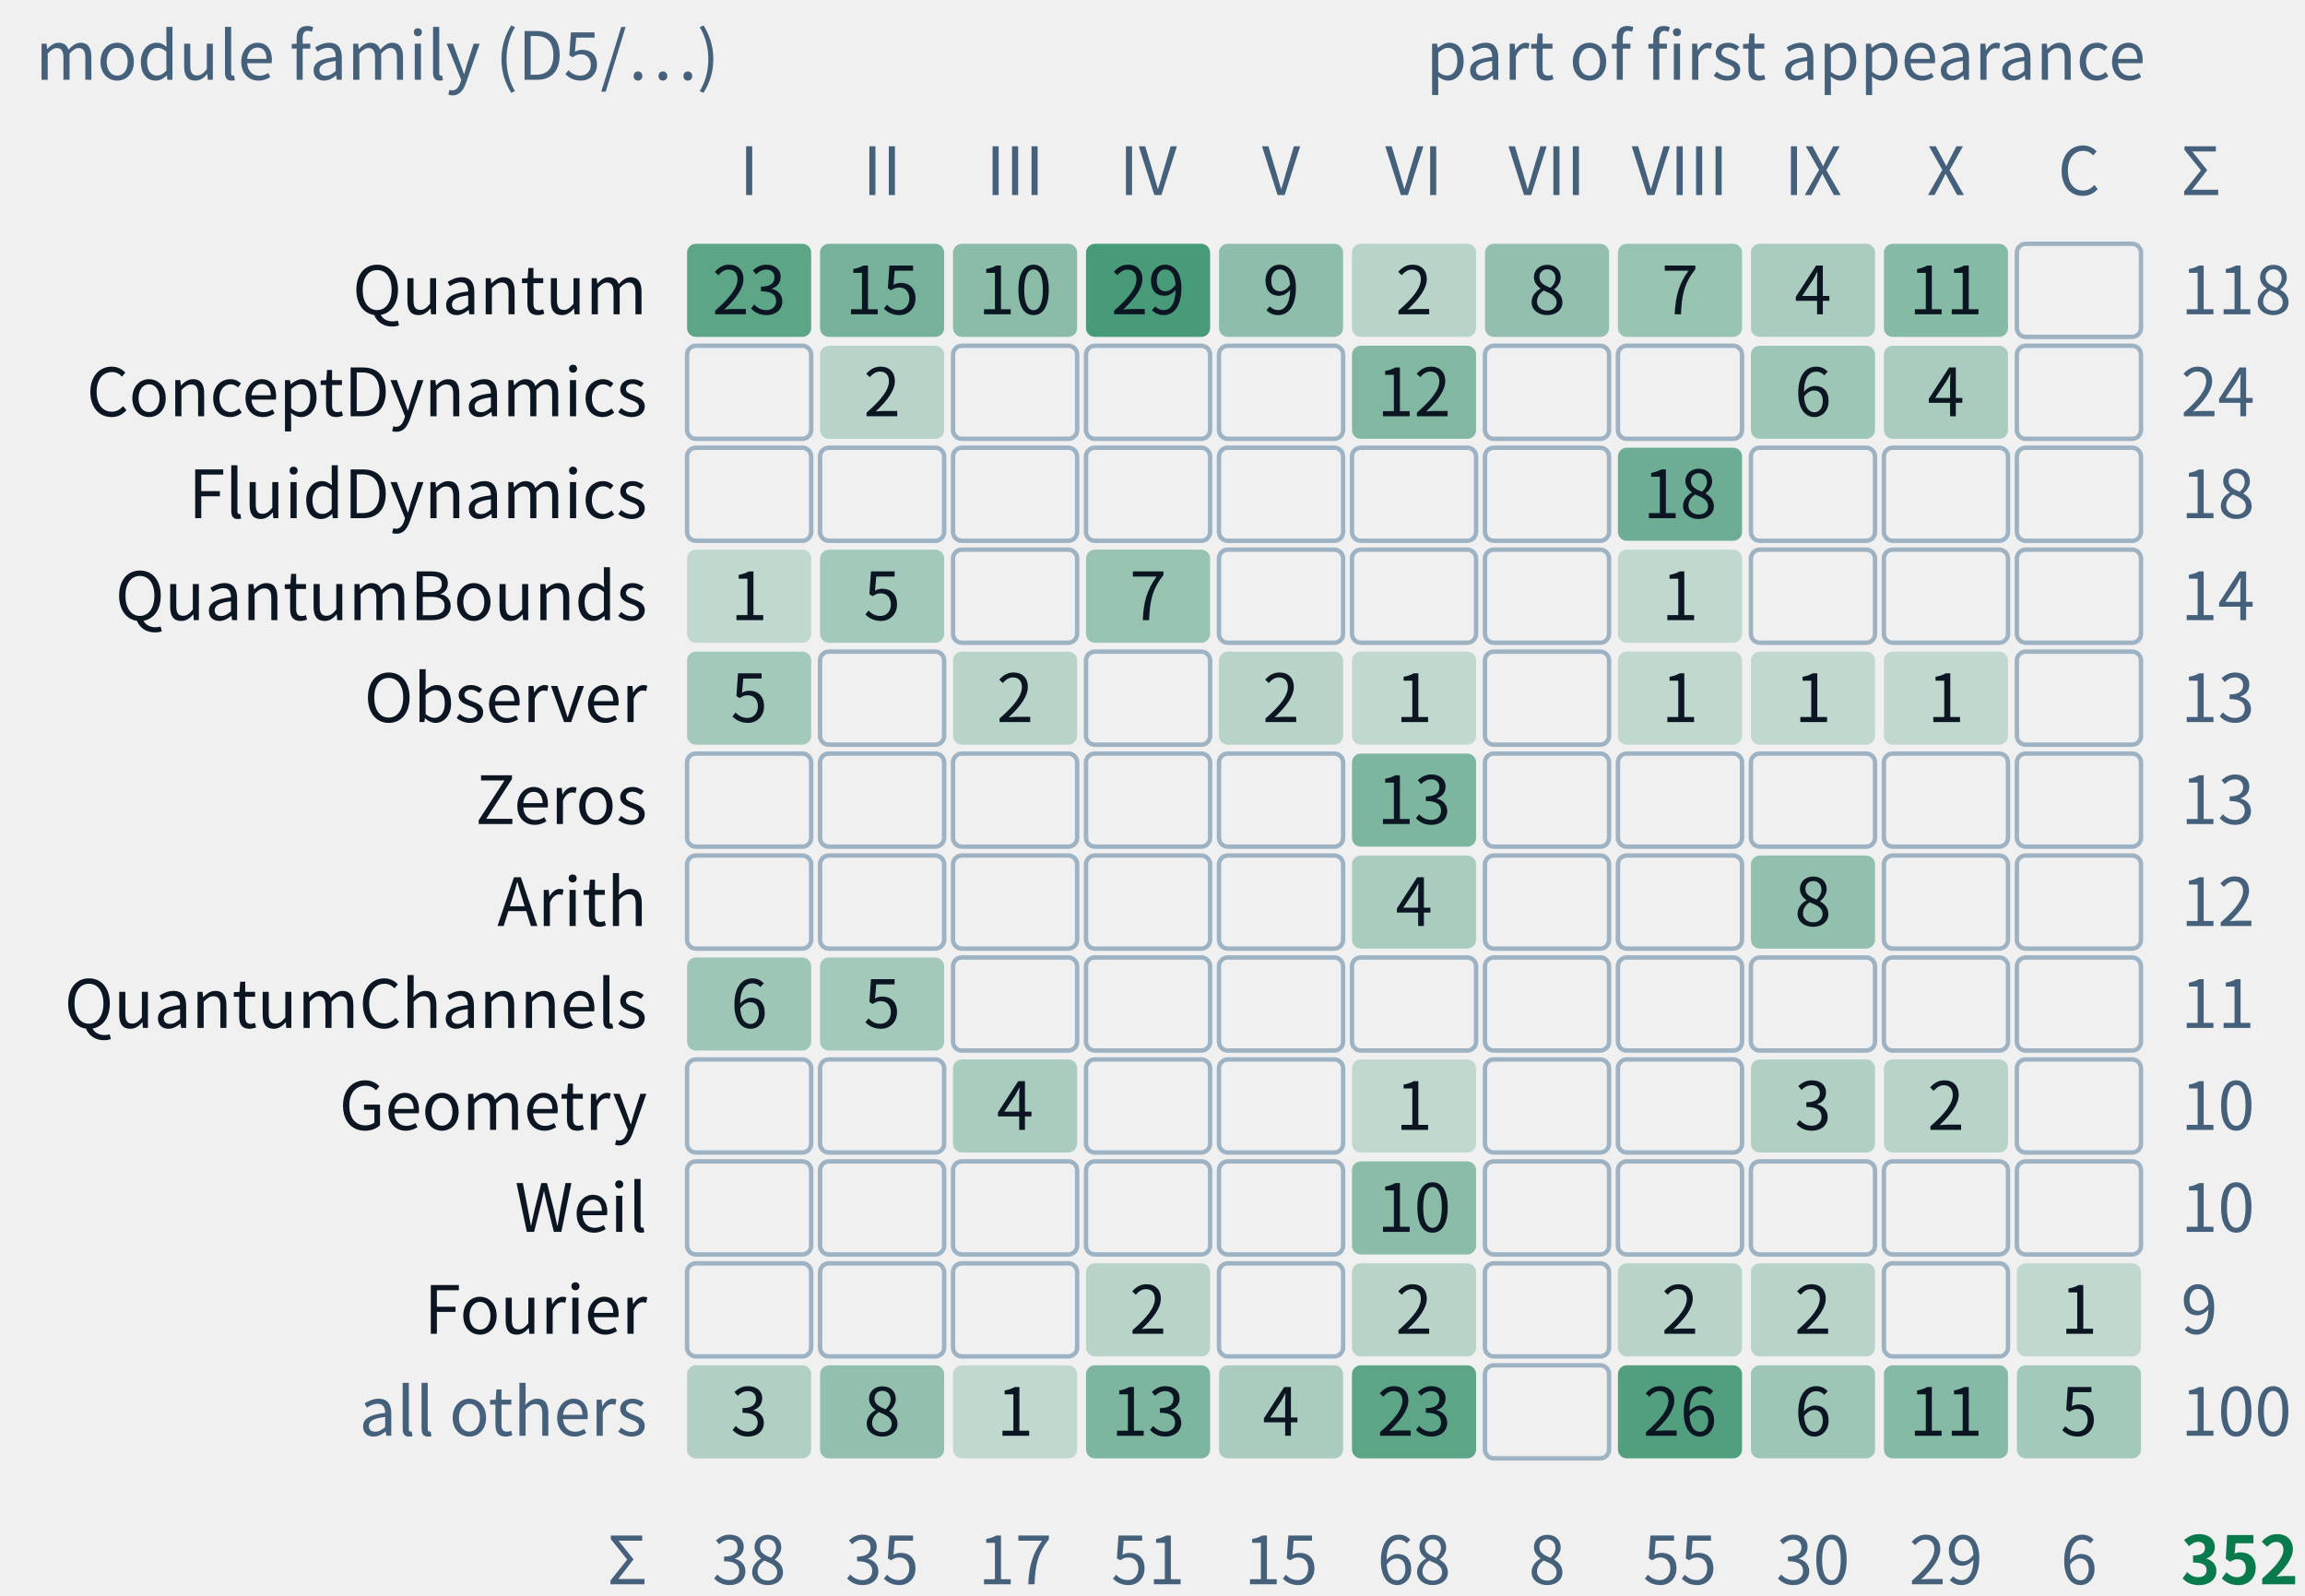
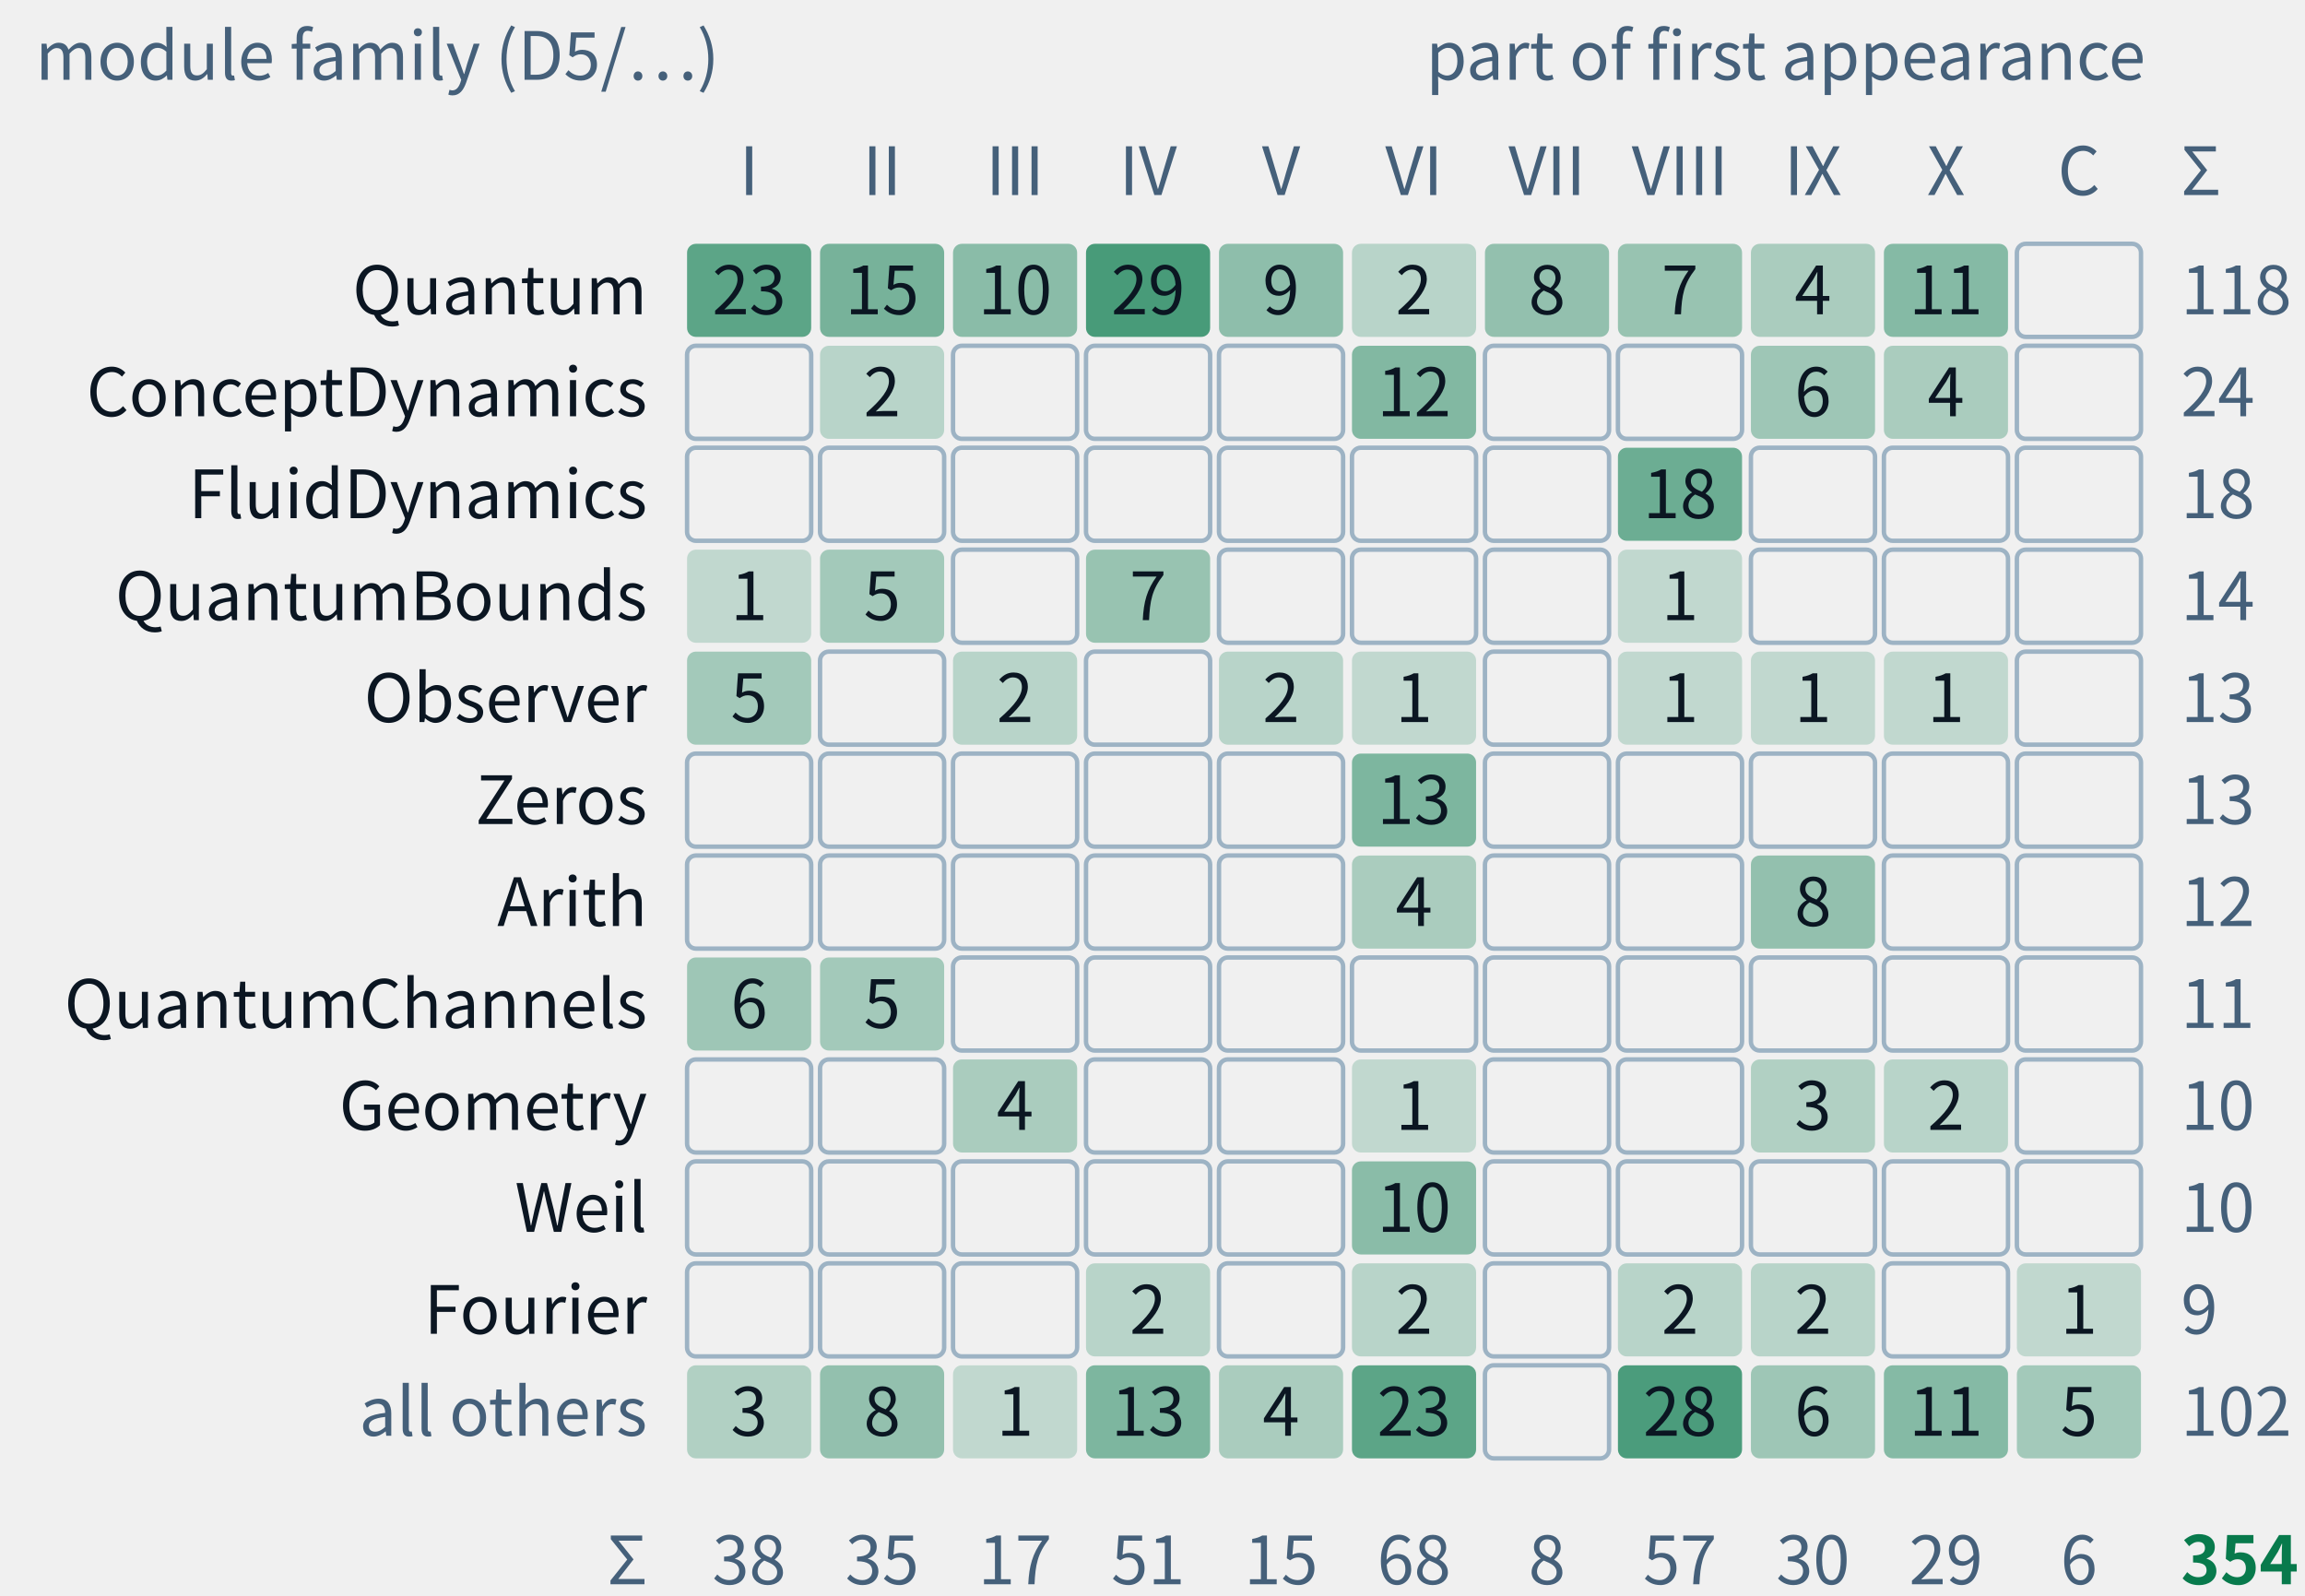
- <svg xmlns="http://www.w3.org/2000/svg" class="tr-fig" data-tr-fig="appc-modules-by-part" data-lang="en" viewBox="0 0 520 360" width="520" height="360" font-family="'Noto Sans SC', 'Noto Sans CJK SC', 'Source Sans 3', 'PingFang SC', 'Microsoft YaHei', system-ui, sans-serif" role="img" aria-label="Counts by module family and part of first appearance. Rows show Quantum, ConceptDynamics, FluidDynamics, QuantumBounds, Observer, Zeros, Arith, QuantumChannels, Geometry, Weil, Fourier and all others; columns show Parts I to X and the coda with appendices. Cells give counts, blanks mean zero; total 352. This is not a proof-dependency graph.">
+ <svg xmlns="http://www.w3.org/2000/svg" class="tr-fig" data-tr-fig="appc-modules-by-part" data-lang="en" viewBox="0 0 520 360" width="520" height="360" font-family="'Noto Sans SC', 'Noto Sans CJK SC', 'Source Sans 3', 'PingFang SC', 'Microsoft YaHei', system-ui, sans-serif" role="img" aria-label="Counts by module family and part of first appearance. Rows show Quantum, ConceptDynamics, FluidDynamics, QuantumBounds, Observer, Zeros, Arith, QuantumChannels, Geometry, Weil, Fourier and all others; columns show Parts I to X and the coda with appendices. Cells give counts, blanks mean zero; total 354. This is not a proof-dependency graph.">
  <style>.ts-ink{stroke:#0b1622}.tf-ink{fill:#0b1622}.ts-dim{stroke:#45607a}.tf-dim{fill:#45607a}.ts-faint{stroke:#9db3c4}.tf-faint{fill:#9db3c4}.ts-edge{stroke:#b9d0dd}.tf-edge{fill:#b9d0dd}.ts-hot{stroke:#5f9bb5}.tf-hot{fill:#5f9bb5}.ts-bg{stroke:#ffffff}.tf-bg{fill:#ffffff}.ts-panel{stroke:#eef5f9}.tf-panel{fill:#eef5f9}.ts-sheet{stroke:#f7fbfd}.tf-sheet{fill:#f7fbfd}.ts-cyan{stroke:#007c8a}.tf-cyan{fill:#007c8a}.ts-magenta{stroke:#b0128f}.tf-magenta{fill:#b0128f}.ts-amber{stroke:#946200}.tf-amber{fill:#946200}.ts-violet{stroke:#5a45c8}.tf-violet{fill:#5a45c8}.ts-ok{stroke:#087a4c}.tf-ok{fill:#087a4c}.ts-warn{stroke:#c21f3a}.tf-warn{fill:#c21f3a}.ts-blue{stroke:#1d5fd0}.tf-blue{fill:#1d5fd0}.ts-orange{stroke:#b85410}.tf-orange{fill:#b85410}.ts-sigma{stroke:#28405a}.tf-sigma{fill:#28405a}@media (prefers-color-scheme:dark){.ts-ink{stroke:#d4efff}.tf-ink{fill:#d4efff}.ts-dim{stroke:#6f8ea5}.tf-dim{fill:#6f8ea5}.ts-faint{stroke:#34506a}.tf-faint{fill:#34506a}.ts-edge{stroke:#143049}.tf-edge{fill:#143049}.ts-hot{stroke:#1f5d7c}.tf-hot{fill:#1f5d7c}.ts-bg{stroke:#03060c}.tf-bg{fill:#03060c}.ts-panel{stroke:#07101b}.tf-panel{fill:#07101b}.ts-sheet{stroke:#050c16}.tf-sheet{fill:#050c16}.ts-cyan{stroke:#19f0ff}.tf-cyan{fill:#19f0ff}.ts-magenta{stroke:#ff2fd0}.tf-magenta{fill:#ff2fd0}.ts-amber{stroke:#ffc83d}.tf-amber{fill:#ffc83d}.ts-violet{stroke:#9d8cff}.tf-violet{fill:#9d8cff}.ts-ok{stroke:#46ffb2}.tf-ok{fill:#46ffb2}.ts-warn{stroke:#ff5064}.tf-warn{fill:#ff5064}.ts-blue{stroke:#2a7bff}.tf-blue{fill:#2a7bff}.ts-orange{stroke:#ff8a3c}.tf-orange{fill:#ff8a3c}.ts-sigma{stroke:#cfe3ff}.tf-sigma{fill:#cfe3ff}}</style>
  <text class="tf-dim" x="8" y="18" font-size="15">module family (D5/…)</text>
  <text class="tf-dim" x="484" y="18" font-size="15" text-anchor="end">part of first appearance</text>
  <text class="tf-dim" x="169" y="44" font-size="15" text-anchor="middle">I</text>
  <text class="tf-dim" x="199" y="44" font-size="15" text-anchor="middle">II</text>
  <text class="tf-dim" x="229" y="44" font-size="15" text-anchor="middle">III</text>
  <text class="tf-dim" x="259" y="44" font-size="15" text-anchor="middle">IV</text>
  <text class="tf-dim" x="289" y="44" font-size="15" text-anchor="middle">V</text>
  <text class="tf-dim" x="319" y="44" font-size="15" text-anchor="middle">VI</text>
  <text class="tf-dim" x="349" y="44" font-size="15" text-anchor="middle">VII</text>
  <text class="tf-dim" x="379" y="44" font-size="15" text-anchor="middle">VIII</text>
  <text class="tf-dim" x="409" y="44" font-size="15" text-anchor="middle">IX</text>
  <text class="tf-dim" x="439" y="44" font-size="15" text-anchor="middle">X</text>
  <text class="tf-dim" x="469" y="44" font-size="15" text-anchor="middle">C</text>
  <text class="tf-ink" x="146" y="70.9" font-size="15" text-anchor="end">Quantum</text>
  <rect x="155" y="55" width="28" height="21" rx="2" class="tf-ok" fill-opacity="0.64" />
  <text class="tf-ink" x="169" y="70.9" font-size="15" text-anchor="middle">23</text>
  <rect x="185" y="55" width="28" height="21" rx="2" class="tf-ok" fill-opacity="0.52" />
  <text class="tf-ink" x="199" y="70.9" font-size="15" text-anchor="middle">15</text>
  <rect x="215" y="55" width="28" height="21" rx="2" class="tf-ok" fill-opacity="0.44" />
  <text class="tf-ink" x="229" y="70.9" font-size="15" text-anchor="middle">10</text>
  <rect x="245" y="55" width="28" height="21" rx="2" class="tf-ok" fill-opacity="0.72" />
  <text class="tf-ink" x="259" y="70.9" font-size="15" text-anchor="middle">29</text>
  <rect x="275" y="55" width="28" height="21" rx="2" class="tf-ok" fill-opacity="0.42" />
  <text class="tf-ink" x="289" y="70.9" font-size="15" text-anchor="middle">9</text>
  <rect x="305" y="55" width="28" height="21" rx="2" class="tf-ok" fill-opacity="0.24" />
  <text class="tf-ink" x="319" y="70.9" font-size="15" text-anchor="middle">2</text>
  <rect x="335" y="55" width="28" height="21" rx="2" class="tf-ok" fill-opacity="0.4" />
  <text class="tf-ink" x="349" y="70.9" font-size="15" text-anchor="middle">8</text>
  <rect x="365" y="55" width="28" height="21" rx="2" class="tf-ok" fill-opacity="0.38" />
  <text class="tf-ink" x="379" y="70.9" font-size="15" text-anchor="middle">7</text>
  <rect x="395" y="55" width="28" height="21" rx="2" class="tf-ok" fill-opacity="0.3" />
  <text class="tf-ink" x="409" y="70.9" font-size="15" text-anchor="middle">4</text>
  <rect x="425" y="55" width="28" height="21" rx="2" class="tf-ok" fill-opacity="0.46" />
  <text class="tf-ink" x="439" y="70.9" font-size="15" text-anchor="middle">11</text>
  <rect x="455" y="55" width="28" height="21" rx="2" class="ts-faint" stroke-width="1" fill="none" />
  <text class="tf-dim" x="492" y="70.9" font-size="15">118</text>
  <text class="tf-ink" x="146" y="93.9" font-size="15" text-anchor="end">ConceptDynamics</text>
  <rect x="155" y="78" width="28" height="21" rx="2" class="ts-faint" stroke-width="1" fill="none" />
  <rect x="185" y="78" width="28" height="21" rx="2" class="tf-ok" fill-opacity="0.24" />
  <text class="tf-ink" x="199" y="93.9" font-size="15" text-anchor="middle">2</text>
  <rect x="215" y="78" width="28" height="21" rx="2" class="ts-faint" stroke-width="1" fill="none" />
  <rect x="245" y="78" width="28" height="21" rx="2" class="ts-faint" stroke-width="1" fill="none" />
  <rect x="275" y="78" width="28" height="21" rx="2" class="ts-faint" stroke-width="1" fill="none" />
  <rect x="305" y="78" width="28" height="21" rx="2" class="tf-ok" fill-opacity="0.47" />
  <text class="tf-ink" x="319" y="93.9" font-size="15" text-anchor="middle">12</text>
  <rect x="335" y="78" width="28" height="21" rx="2" class="ts-faint" stroke-width="1" fill="none" />
  <rect x="365" y="78" width="28" height="21" rx="2" class="ts-faint" stroke-width="1" fill="none" />
  <rect x="395" y="78" width="28" height="21" rx="2" class="tf-ok" fill-opacity="0.35" />
  <text class="tf-ink" x="409" y="93.9" font-size="15" text-anchor="middle">6</text>
  <rect x="425" y="78" width="28" height="21" rx="2" class="tf-ok" fill-opacity="0.3" />
  <text class="tf-ink" x="439" y="93.9" font-size="15" text-anchor="middle">4</text>
  <rect x="455" y="78" width="28" height="21" rx="2" class="ts-faint" stroke-width="1" fill="none" />
  <text class="tf-dim" x="492" y="93.9" font-size="15">24</text>
  <text class="tf-ink" x="146" y="116.9" font-size="15" text-anchor="end">FluidDynamics</text>
  <rect x="155" y="101" width="28" height="21" rx="2" class="ts-faint" stroke-width="1" fill="none" />
  <rect x="185" y="101" width="28" height="21" rx="2" class="ts-faint" stroke-width="1" fill="none" />
  <rect x="215" y="101" width="28" height="21" rx="2" class="ts-faint" stroke-width="1" fill="none" />
  <rect x="245" y="101" width="28" height="21" rx="2" class="ts-faint" stroke-width="1" fill="none" />
  <rect x="275" y="101" width="28" height="21" rx="2" class="ts-faint" stroke-width="1" fill="none" />
  <rect x="305" y="101" width="28" height="21" rx="2" class="ts-faint" stroke-width="1" fill="none" />
  <rect x="335" y="101" width="28" height="21" rx="2" class="ts-faint" stroke-width="1" fill="none" />
  <rect x="365" y="101" width="28" height="21" rx="2" class="tf-ok" fill-opacity="0.57" />
  <text class="tf-ink" x="379" y="116.9" font-size="15" text-anchor="middle">18</text>
  <rect x="395" y="101" width="28" height="21" rx="2" class="ts-faint" stroke-width="1" fill="none" />
  <rect x="425" y="101" width="28" height="21" rx="2" class="ts-faint" stroke-width="1" fill="none" />
  <rect x="455" y="101" width="28" height="21" rx="2" class="ts-faint" stroke-width="1" fill="none" />
  <text class="tf-dim" x="492" y="116.9" font-size="15">18</text>
  <text class="tf-ink" x="146" y="139.9" font-size="15" text-anchor="end">QuantumBounds</text>
  <rect x="155" y="124" width="28" height="21" rx="2" class="tf-ok" fill-opacity="0.2" />
  <text class="tf-ink" x="169" y="139.9" font-size="15" text-anchor="middle">1</text>
  <rect x="185" y="124" width="28" height="21" rx="2" class="tf-ok" fill-opacity="0.33" />
  <text class="tf-ink" x="199" y="139.9" font-size="15" text-anchor="middle">5</text>
  <rect x="215" y="124" width="28" height="21" rx="2" class="ts-faint" stroke-width="1" fill="none" />
  <rect x="245" y="124" width="28" height="21" rx="2" class="tf-ok" fill-opacity="0.38" />
  <text class="tf-ink" x="259" y="139.9" font-size="15" text-anchor="middle">7</text>
  <rect x="275" y="124" width="28" height="21" rx="2" class="ts-faint" stroke-width="1" fill="none" />
  <rect x="305" y="124" width="28" height="21" rx="2" class="ts-faint" stroke-width="1" fill="none" />
  <rect x="335" y="124" width="28" height="21" rx="2" class="ts-faint" stroke-width="1" fill="none" />
  <rect x="365" y="124" width="28" height="21" rx="2" class="tf-ok" fill-opacity="0.2" />
  <text class="tf-ink" x="379" y="139.9" font-size="15" text-anchor="middle">1</text>
  <rect x="395" y="124" width="28" height="21" rx="2" class="ts-faint" stroke-width="1" fill="none" />
  <rect x="425" y="124" width="28" height="21" rx="2" class="ts-faint" stroke-width="1" fill="none" />
  <rect x="455" y="124" width="28" height="21" rx="2" class="ts-faint" stroke-width="1" fill="none" />
  <text class="tf-dim" x="492" y="139.9" font-size="15">14</text>
  <text class="tf-ink" x="146" y="162.9" font-size="15" text-anchor="end">Observer</text>
  <rect x="155" y="147" width="28" height="21" rx="2" class="tf-ok" fill-opacity="0.33" />
  <text class="tf-ink" x="169" y="162.9" font-size="15" text-anchor="middle">5</text>
  <rect x="185" y="147" width="28" height="21" rx="2" class="ts-faint" stroke-width="1" fill="none" />
  <rect x="215" y="147" width="28" height="21" rx="2" class="tf-ok" fill-opacity="0.24" />
  <text class="tf-ink" x="229" y="162.9" font-size="15" text-anchor="middle">2</text>
  <rect x="245" y="147" width="28" height="21" rx="2" class="ts-faint" stroke-width="1" fill="none" />
  <rect x="275" y="147" width="28" height="21" rx="2" class="tf-ok" fill-opacity="0.24" />
  <text class="tf-ink" x="289" y="162.9" font-size="15" text-anchor="middle">2</text>
  <rect x="305" y="147" width="28" height="21" rx="2" class="tf-ok" fill-opacity="0.2" />
  <text class="tf-ink" x="319" y="162.9" font-size="15" text-anchor="middle">1</text>
  <rect x="335" y="147" width="28" height="21" rx="2" class="ts-faint" stroke-width="1" fill="none" />
  <rect x="365" y="147" width="28" height="21" rx="2" class="tf-ok" fill-opacity="0.2" />
  <text class="tf-ink" x="379" y="162.9" font-size="15" text-anchor="middle">1</text>
  <rect x="395" y="147" width="28" height="21" rx="2" class="tf-ok" fill-opacity="0.2" />
  <text class="tf-ink" x="409" y="162.9" font-size="15" text-anchor="middle">1</text>
  <rect x="425" y="147" width="28" height="21" rx="2" class="tf-ok" fill-opacity="0.2" />
  <text class="tf-ink" x="439" y="162.9" font-size="15" text-anchor="middle">1</text>
  <rect x="455" y="147" width="28" height="21" rx="2" class="ts-faint" stroke-width="1" fill="none" />
  <text class="tf-dim" x="492" y="162.9" font-size="15">13</text>
  <text class="tf-ink" x="146" y="185.9" font-size="15" text-anchor="end">Zeros</text>
  <rect x="155" y="170" width="28" height="21" rx="2" class="ts-faint" stroke-width="1" fill="none" />
  <rect x="185" y="170" width="28" height="21" rx="2" class="ts-faint" stroke-width="1" fill="none" />
  <rect x="215" y="170" width="28" height="21" rx="2" class="ts-faint" stroke-width="1" fill="none" />
  <rect x="245" y="170" width="28" height="21" rx="2" class="ts-faint" stroke-width="1" fill="none" />
  <rect x="275" y="170" width="28" height="21" rx="2" class="ts-faint" stroke-width="1" fill="none" />
  <rect x="305" y="170" width="28" height="21" rx="2" class="tf-ok" fill-opacity="0.49" />
  <text class="tf-ink" x="319" y="185.9" font-size="15" text-anchor="middle">13</text>
  <rect x="335" y="170" width="28" height="21" rx="2" class="ts-faint" stroke-width="1" fill="none" />
  <rect x="365" y="170" width="28" height="21" rx="2" class="ts-faint" stroke-width="1" fill="none" />
  <rect x="395" y="170" width="28" height="21" rx="2" class="ts-faint" stroke-width="1" fill="none" />
  <rect x="425" y="170" width="28" height="21" rx="2" class="ts-faint" stroke-width="1" fill="none" />
  <rect x="455" y="170" width="28" height="21" rx="2" class="ts-faint" stroke-width="1" fill="none" />
  <text class="tf-dim" x="492" y="185.9" font-size="15">13</text>
  <text class="tf-ink" x="146" y="208.9" font-size="15" text-anchor="end">Arith</text>
  <rect x="155" y="193" width="28" height="21" rx="2" class="ts-faint" stroke-width="1" fill="none" />
  <rect x="185" y="193" width="28" height="21" rx="2" class="ts-faint" stroke-width="1" fill="none" />
  <rect x="215" y="193" width="28" height="21" rx="2" class="ts-faint" stroke-width="1" fill="none" />
  <rect x="245" y="193" width="28" height="21" rx="2" class="ts-faint" stroke-width="1" fill="none" />
  <rect x="275" y="193" width="28" height="21" rx="2" class="ts-faint" stroke-width="1" fill="none" />
  <rect x="305" y="193" width="28" height="21" rx="2" class="tf-ok" fill-opacity="0.3" />
  <text class="tf-ink" x="319" y="208.9" font-size="15" text-anchor="middle">4</text>
  <rect x="335" y="193" width="28" height="21" rx="2" class="ts-faint" stroke-width="1" fill="none" />
  <rect x="365" y="193" width="28" height="21" rx="2" class="ts-faint" stroke-width="1" fill="none" />
  <rect x="395" y="193" width="28" height="21" rx="2" class="tf-ok" fill-opacity="0.4" />
  <text class="tf-ink" x="409" y="208.9" font-size="15" text-anchor="middle">8</text>
  <rect x="425" y="193" width="28" height="21" rx="2" class="ts-faint" stroke-width="1" fill="none" />
  <rect x="455" y="193" width="28" height="21" rx="2" class="ts-faint" stroke-width="1" fill="none" />
  <text class="tf-dim" x="492" y="208.9" font-size="15">12</text>
  <text class="tf-ink" x="146" y="231.9" font-size="15" text-anchor="end">QuantumChannels</text>
  <rect x="155" y="216" width="28" height="21" rx="2" class="tf-ok" fill-opacity="0.35" />
  <text class="tf-ink" x="169" y="231.9" font-size="15" text-anchor="middle">6</text>
  <rect x="185" y="216" width="28" height="21" rx="2" class="tf-ok" fill-opacity="0.33" />
  <text class="tf-ink" x="199" y="231.9" font-size="15" text-anchor="middle">5</text>
  <rect x="215" y="216" width="28" height="21" rx="2" class="ts-faint" stroke-width="1" fill="none" />
  <rect x="245" y="216" width="28" height="21" rx="2" class="ts-faint" stroke-width="1" fill="none" />
  <rect x="275" y="216" width="28" height="21" rx="2" class="ts-faint" stroke-width="1" fill="none" />
  <rect x="305" y="216" width="28" height="21" rx="2" class="ts-faint" stroke-width="1" fill="none" />
  <rect x="335" y="216" width="28" height="21" rx="2" class="ts-faint" stroke-width="1" fill="none" />
  <rect x="365" y="216" width="28" height="21" rx="2" class="ts-faint" stroke-width="1" fill="none" />
  <rect x="395" y="216" width="28" height="21" rx="2" class="ts-faint" stroke-width="1" fill="none" />
  <rect x="425" y="216" width="28" height="21" rx="2" class="ts-faint" stroke-width="1" fill="none" />
  <rect x="455" y="216" width="28" height="21" rx="2" class="ts-faint" stroke-width="1" fill="none" />
  <text class="tf-dim" x="492" y="231.9" font-size="15">11</text>
  <text class="tf-ink" x="146" y="254.9" font-size="15" text-anchor="end">Geometry</text>
  <rect x="155" y="239" width="28" height="21" rx="2" class="ts-faint" stroke-width="1" fill="none" />
  <rect x="185" y="239" width="28" height="21" rx="2" class="ts-faint" stroke-width="1" fill="none" />
  <rect x="215" y="239" width="28" height="21" rx="2" class="tf-ok" fill-opacity="0.3" />
  <text class="tf-ink" x="229" y="254.9" font-size="15" text-anchor="middle">4</text>
  <rect x="245" y="239" width="28" height="21" rx="2" class="ts-faint" stroke-width="1" fill="none" />
  <rect x="275" y="239" width="28" height="21" rx="2" class="ts-faint" stroke-width="1" fill="none" />
  <rect x="305" y="239" width="28" height="21" rx="2" class="tf-ok" fill-opacity="0.2" />
  <text class="tf-ink" x="319" y="254.9" font-size="15" text-anchor="middle">1</text>
  <rect x="335" y="239" width="28" height="21" rx="2" class="ts-faint" stroke-width="1" fill="none" />
  <rect x="365" y="239" width="28" height="21" rx="2" class="ts-faint" stroke-width="1" fill="none" />
  <rect x="395" y="239" width="28" height="21" rx="2" class="tf-ok" fill-opacity="0.27" />
  <text class="tf-ink" x="409" y="254.9" font-size="15" text-anchor="middle">3</text>
  <rect x="425" y="239" width="28" height="21" rx="2" class="tf-ok" fill-opacity="0.24" />
  <text class="tf-ink" x="439" y="254.9" font-size="15" text-anchor="middle">2</text>
  <rect x="455" y="239" width="28" height="21" rx="2" class="ts-faint" stroke-width="1" fill="none" />
  <text class="tf-dim" x="492" y="254.9" font-size="15">10</text>
  <text class="tf-ink" x="146" y="277.9" font-size="15" text-anchor="end">Weil</text>
  <rect x="155" y="262" width="28" height="21" rx="2" class="ts-faint" stroke-width="1" fill="none" />
  <rect x="185" y="262" width="28" height="21" rx="2" class="ts-faint" stroke-width="1" fill="none" />
  <rect x="215" y="262" width="28" height="21" rx="2" class="ts-faint" stroke-width="1" fill="none" />
  <rect x="245" y="262" width="28" height="21" rx="2" class="ts-faint" stroke-width="1" fill="none" />
  <rect x="275" y="262" width="28" height="21" rx="2" class="ts-faint" stroke-width="1" fill="none" />
  <rect x="305" y="262" width="28" height="21" rx="2" class="tf-ok" fill-opacity="0.44" />
  <text class="tf-ink" x="319" y="277.9" font-size="15" text-anchor="middle">10</text>
  <rect x="335" y="262" width="28" height="21" rx="2" class="ts-faint" stroke-width="1" fill="none" />
  <rect x="365" y="262" width="28" height="21" rx="2" class="ts-faint" stroke-width="1" fill="none" />
  <rect x="395" y="262" width="28" height="21" rx="2" class="ts-faint" stroke-width="1" fill="none" />
  <rect x="425" y="262" width="28" height="21" rx="2" class="ts-faint" stroke-width="1" fill="none" />
  <rect x="455" y="262" width="28" height="21" rx="2" class="ts-faint" stroke-width="1" fill="none" />
  <text class="tf-dim" x="492" y="277.9" font-size="15">10</text>
  <text class="tf-ink" x="146" y="300.9" font-size="15" text-anchor="end">Fourier</text>
  <rect x="155" y="285" width="28" height="21" rx="2" class="ts-faint" stroke-width="1" fill="none" />
  <rect x="185" y="285" width="28" height="21" rx="2" class="ts-faint" stroke-width="1" fill="none" />
  <rect x="215" y="285" width="28" height="21" rx="2" class="ts-faint" stroke-width="1" fill="none" />
  <rect x="245" y="285" width="28" height="21" rx="2" class="tf-ok" fill-opacity="0.24" />
  <text class="tf-ink" x="259" y="300.9" font-size="15" text-anchor="middle">2</text>
  <rect x="275" y="285" width="28" height="21" rx="2" class="ts-faint" stroke-width="1" fill="none" />
  <rect x="305" y="285" width="28" height="21" rx="2" class="tf-ok" fill-opacity="0.24" />
  <text class="tf-ink" x="319" y="300.9" font-size="15" text-anchor="middle">2</text>
  <rect x="335" y="285" width="28" height="21" rx="2" class="ts-faint" stroke-width="1" fill="none" />
  <rect x="365" y="285" width="28" height="21" rx="2" class="tf-ok" fill-opacity="0.24" />
  <text class="tf-ink" x="379" y="300.9" font-size="15" text-anchor="middle">2</text>
  <rect x="395" y="285" width="28" height="21" rx="2" class="tf-ok" fill-opacity="0.24" />
  <text class="tf-ink" x="409" y="300.9" font-size="15" text-anchor="middle">2</text>
  <rect x="425" y="285" width="28" height="21" rx="2" class="ts-faint" stroke-width="1" fill="none" />
  <rect x="455" y="285" width="28" height="21" rx="2" class="tf-ok" fill-opacity="0.2" />
  <text class="tf-ink" x="469" y="300.9" font-size="15" text-anchor="middle">1</text>
  <text class="tf-dim" x="492" y="300.9" font-size="15">9</text>
  <text class="tf-dim" x="146" y="323.9" font-size="15" text-anchor="end">all others</text>
  <rect x="155" y="308" width="28" height="21" rx="2" class="tf-ok" fill-opacity="0.27" />
  <text class="tf-ink" x="169" y="323.9" font-size="15" text-anchor="middle">3</text>
  <rect x="185" y="308" width="28" height="21" rx="2" class="tf-ok" fill-opacity="0.4" />
  <text class="tf-ink" x="199" y="323.9" font-size="15" text-anchor="middle">8</text>
  <rect x="215" y="308" width="28" height="21" rx="2" class="tf-ok" fill-opacity="0.2" />
  <text class="tf-ink" x="229" y="323.9" font-size="15" text-anchor="middle">1</text>
  <rect x="245" y="308" width="28" height="21" rx="2" class="tf-ok" fill-opacity="0.49" />
  <text class="tf-ink" x="259" y="323.9" font-size="15" text-anchor="middle">13</text>
  <rect x="275" y="308" width="28" height="21" rx="2" class="tf-ok" fill-opacity="0.3" />
  <text class="tf-ink" x="289" y="323.9" font-size="15" text-anchor="middle">4</text>
  <rect x="305" y="308" width="28" height="21" rx="2" class="tf-ok" fill-opacity="0.64" />
  <text class="tf-ink" x="319" y="323.9" font-size="15" text-anchor="middle">23</text>
  <rect x="335" y="308" width="28" height="21" rx="2" class="ts-faint" stroke-width="1" fill="none" />
-   <rect x="365" y="308" width="28" height="21" rx="2" class="tf-ok" fill-opacity="0.68" />
-   <text class="tf-ink" x="379" y="323.9" font-size="15" text-anchor="middle">26</text>
+   <rect x="365" y="308" width="28" height="21" rx="2" class="tf-ok" fill-opacity="0.71" />
+   <text class="tf-ink" x="379" y="323.9" font-size="15" text-anchor="middle">28</text>
  <rect x="395" y="308" width="28" height="21" rx="2" class="tf-ok" fill-opacity="0.35" />
  <text class="tf-ink" x="409" y="323.9" font-size="15" text-anchor="middle">6</text>
  <rect x="425" y="308" width="28" height="21" rx="2" class="tf-ok" fill-opacity="0.46" />
  <text class="tf-ink" x="439" y="323.9" font-size="15" text-anchor="middle">11</text>
  <rect x="455" y="308" width="28" height="21" rx="2" class="tf-ok" fill-opacity="0.33" />
  <text class="tf-ink" x="469" y="323.9" font-size="15" text-anchor="middle">5</text>
-   <text class="tf-dim" x="492" y="323.9" font-size="15">100</text>
+   <text class="tf-dim" x="492" y="323.9" font-size="15">102</text>
  <text class="tf-dim" x="492" y="44" font-size="15">Σ</text>
  <text class="tf-dim" x="146" y="357.4" font-size="15" text-anchor="end">Σ</text>
  <text class="tf-dim" x="169" y="357.4" font-size="15" text-anchor="middle">38</text>
  <text class="tf-dim" x="199" y="357.4" font-size="15" text-anchor="middle">35</text>
  <text class="tf-dim" x="229" y="357.4" font-size="15" text-anchor="middle">17</text>
  <text class="tf-dim" x="259" y="357.4" font-size="15" text-anchor="middle">51</text>
  <text class="tf-dim" x="289" y="357.4" font-size="15" text-anchor="middle">15</text>
  <text class="tf-dim" x="319" y="357.4" font-size="15" text-anchor="middle">68</text>
  <text class="tf-dim" x="349" y="357.4" font-size="15" text-anchor="middle">8</text>
-   <text class="tf-dim" x="379" y="357.4" font-size="15" text-anchor="middle">55</text>
+   <text class="tf-dim" x="379" y="357.4" font-size="15" text-anchor="middle">57</text>
  <text class="tf-dim" x="409" y="357.4" font-size="15" text-anchor="middle">30</text>
  <text class="tf-dim" x="439" y="357.4" font-size="15" text-anchor="middle">29</text>
  <text class="tf-dim" x="469" y="357.4" font-size="15" text-anchor="middle">6</text>
-   <text class="tf-ok" x="492" y="357.4" font-size="15" font-weight="600">352</text>
+   <text class="tf-ok" x="492" y="357.4" font-size="15" font-weight="600">354</text>
</svg>
